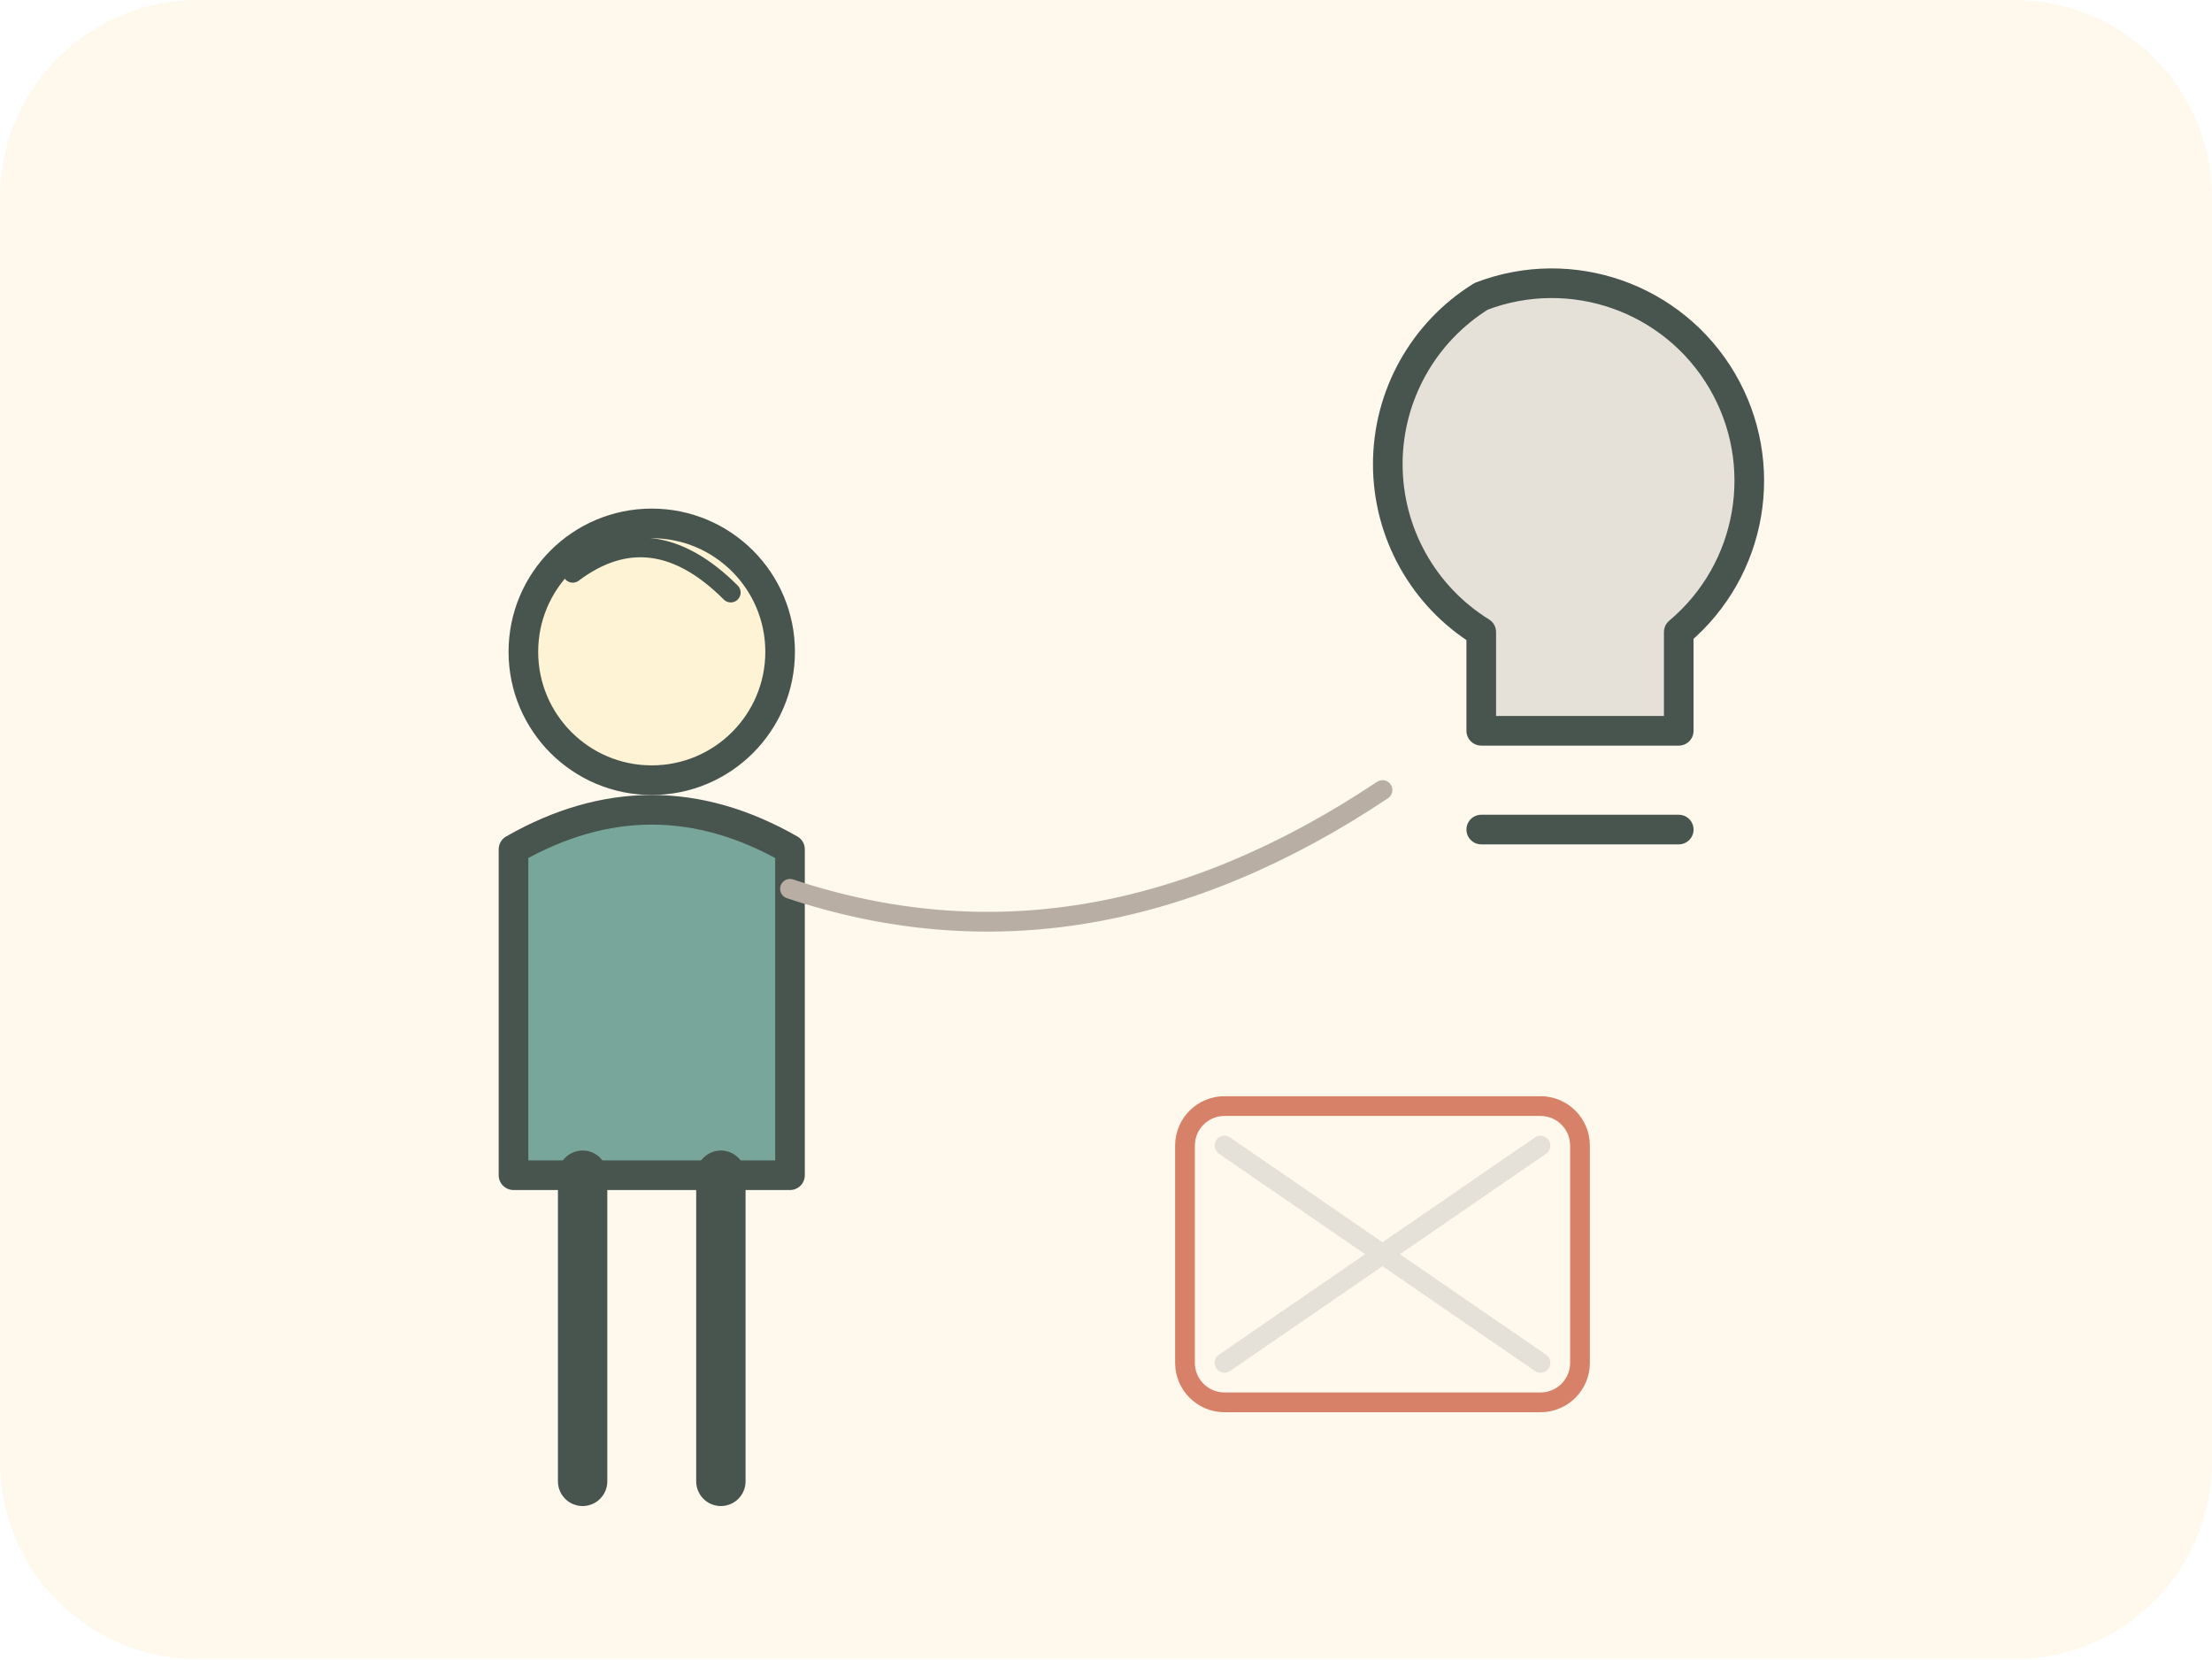
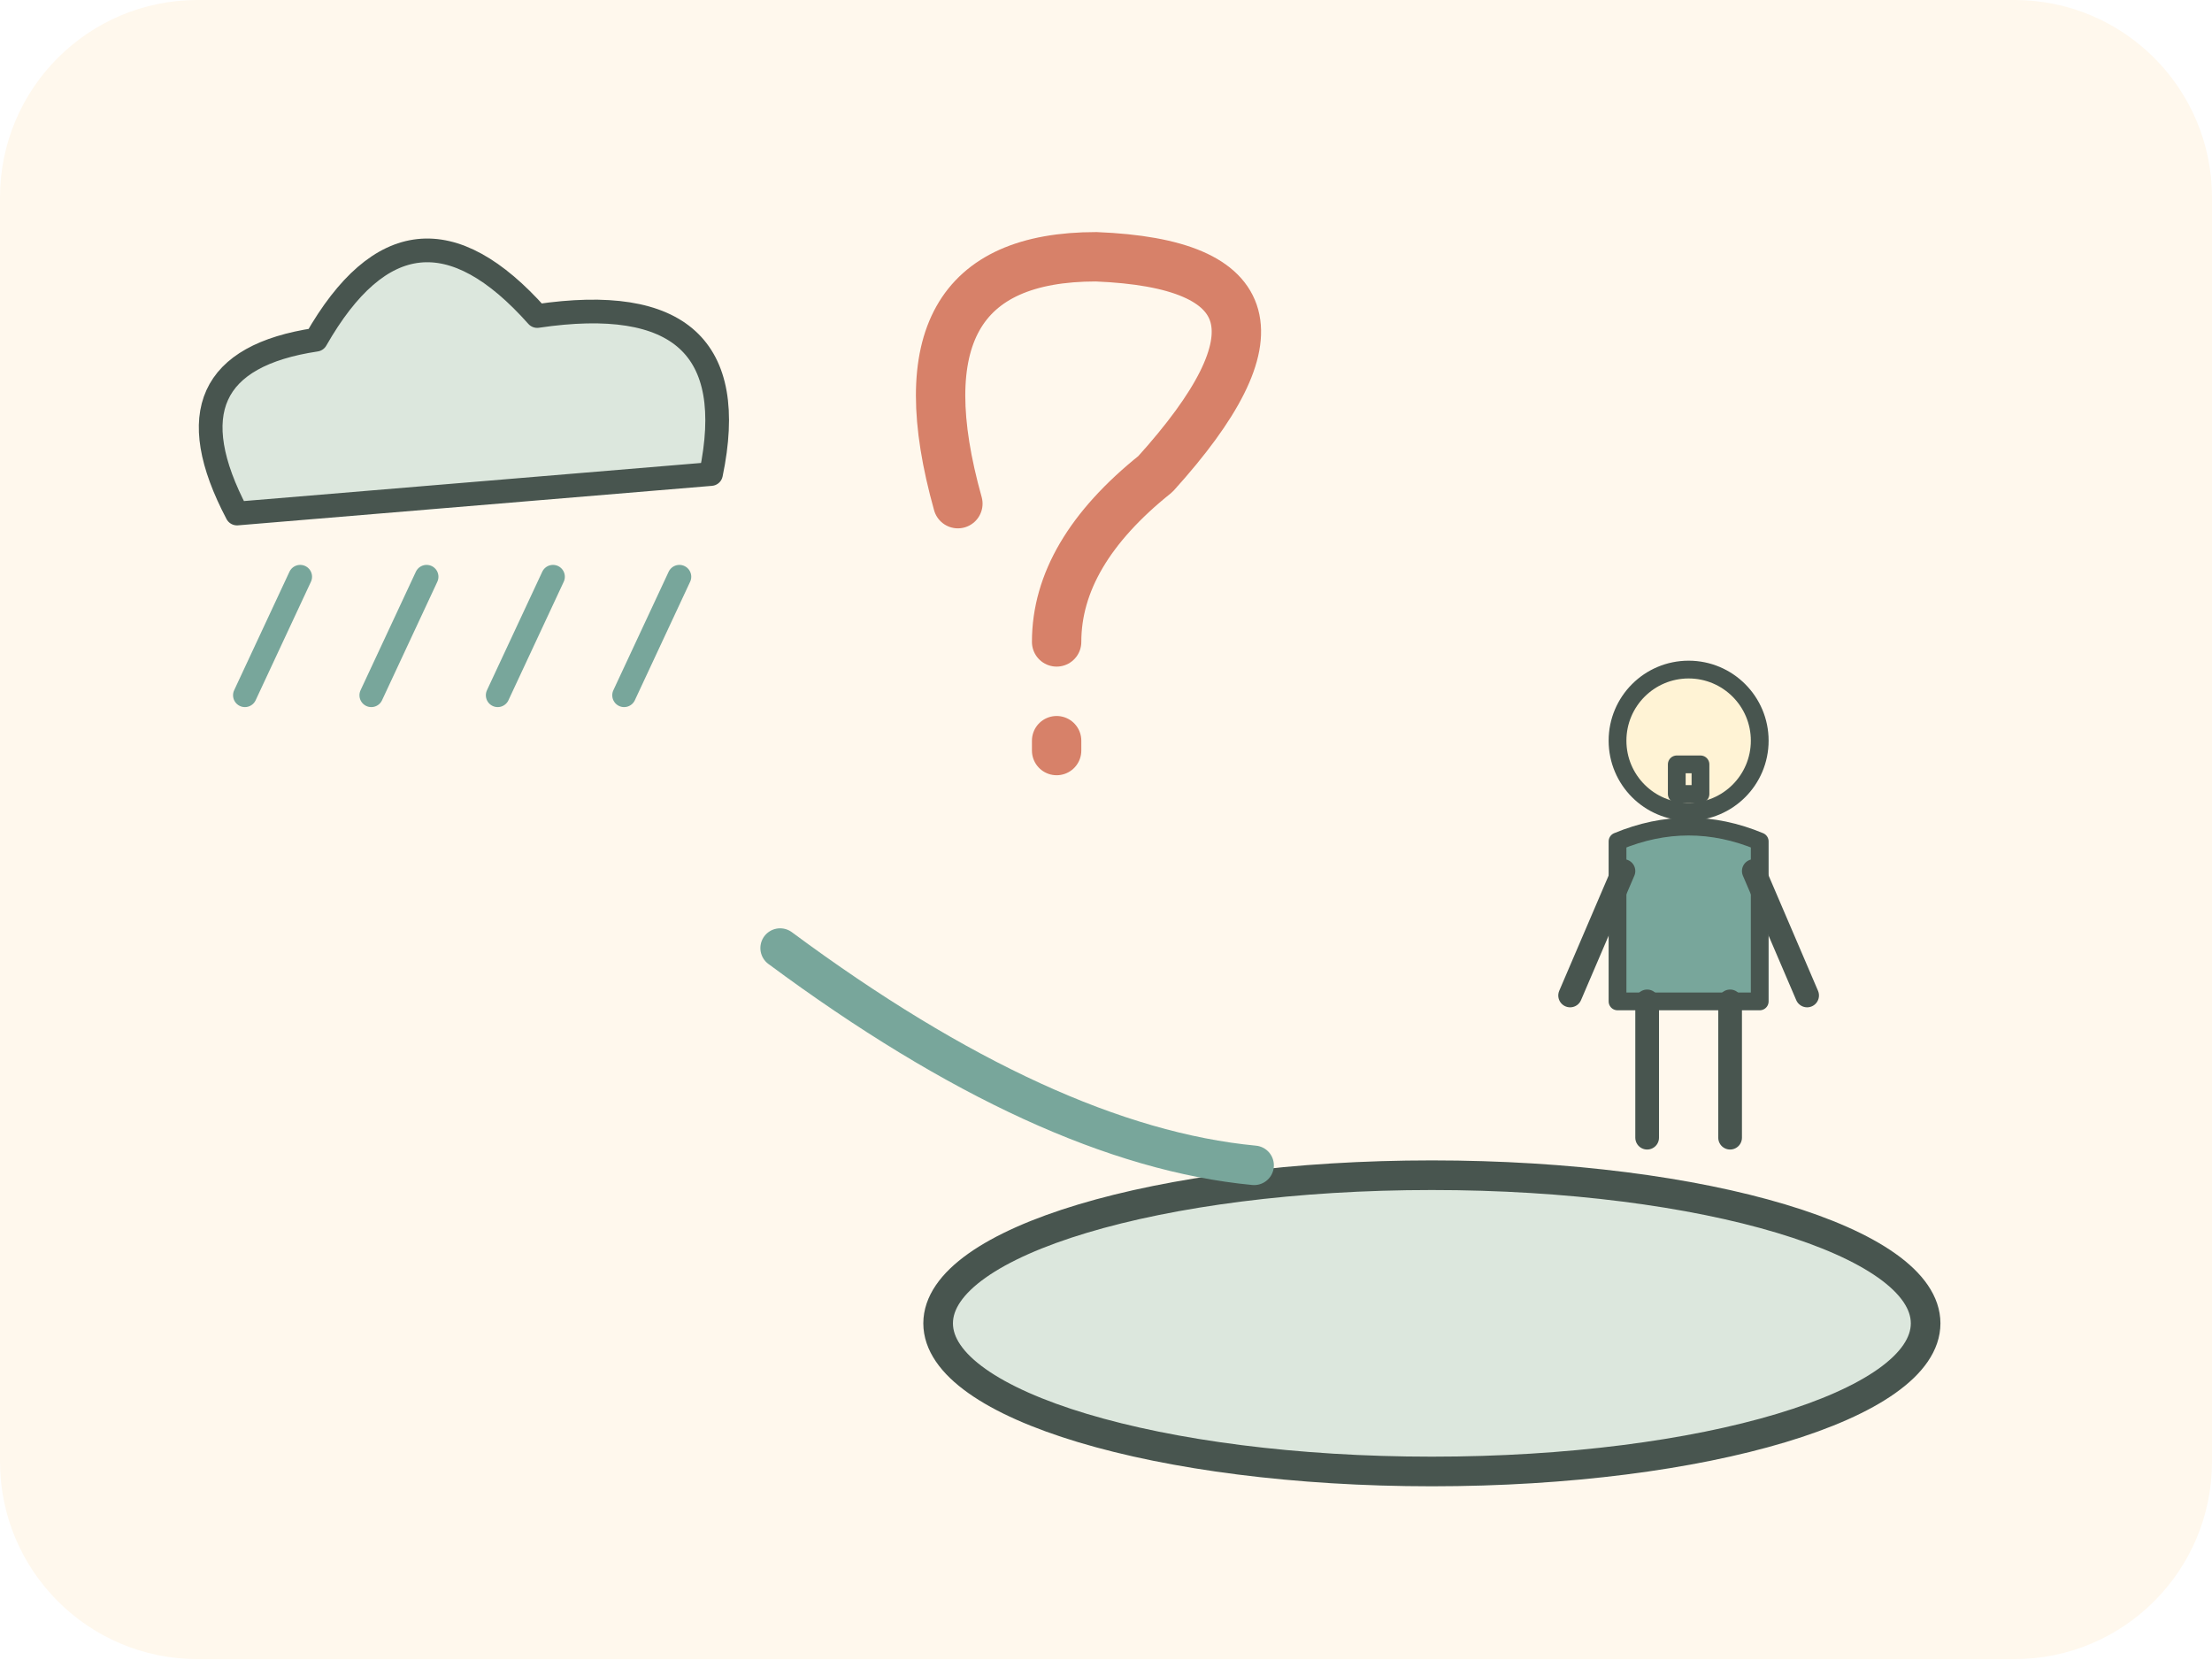
<svg xmlns="http://www.w3.org/2000/svg" viewBox="0 0 224 168" width="224" height="168">
  <rect width="224" height="168" rx="20" fill="#fff8ed" />
  <g stroke="#48554f" stroke-width="3" stroke-linecap="round" stroke-linejoin="round" fill="none">
-     <path d="M150 30a20 20 0 0 1 20 34v10h-20v-10a20 20 0 0 1 0-34z" fill="#e6e1d8" />
-     <path d="M150 84h20" stroke-width="3" />
-     <circle cx="66" cy="66" r="13" fill="#fff3d5" />
-     <path d="M52 86q14-8 28 0v33h-28z" fill="#78a69b" />
-     <path d="M59 119v31m14-31v31" stroke-width="5" />
-     <path d="M58 58q8-6 16 2" stroke-width="2" />
-     <path d="M80 90q30 10 60-10" stroke-width="2" stroke="#b9aea4" />
-     <rect x="120" y="112" width="40" height="30" rx="4" stroke-width="2" stroke="#d78169" />
-     <path d="M124 116l32 22m0-22-32 22" stroke-width="2" stroke="#e6e1d8" />
+     <g transform="translate(24 52) scale(0.8)">
+       <path d="M0 0q-10-19 10-22 12-21 28-3 27-4 22 20z" fill="#dce7dd" />
+       <path d="M8 8l-7 15m23-15-7 15m23-15-7 15m23-15-7 15" fill="none" stroke="#78a69b" />
+     </g>
+     <ellipse cx="145" cy="134" rx="50" ry="15" fill="#dce7dd" />
+     <g transform="translate(171 75) scale(0.6)">
+       <circle cx="0" cy="0" r="12" fill="#fff3d5" />
+       <path d="M-2 4v5h4v-5z" fill="none" />
+       <path d="M-12 17q12-5 24 0v27h-24z" fill="#78a69b" />
+       <path d="M-11 22l-9 21m31-21 9 21" fill="none" stroke-width="4" />
+       <path d="M-7 44v23m14-23v23" fill="none" stroke-width="4" />
+     </g>
+     <path d="M97 51q-7-25 14-25 25 1 6 22-10 8-10 17m0 10v1" fill="none" stroke="#d78169" stroke-width="5" />
+     <path d="M79 96q27 20 48 22" fill="none" stroke="#78a69b" stroke-width="4" />
  </g>
</svg>
